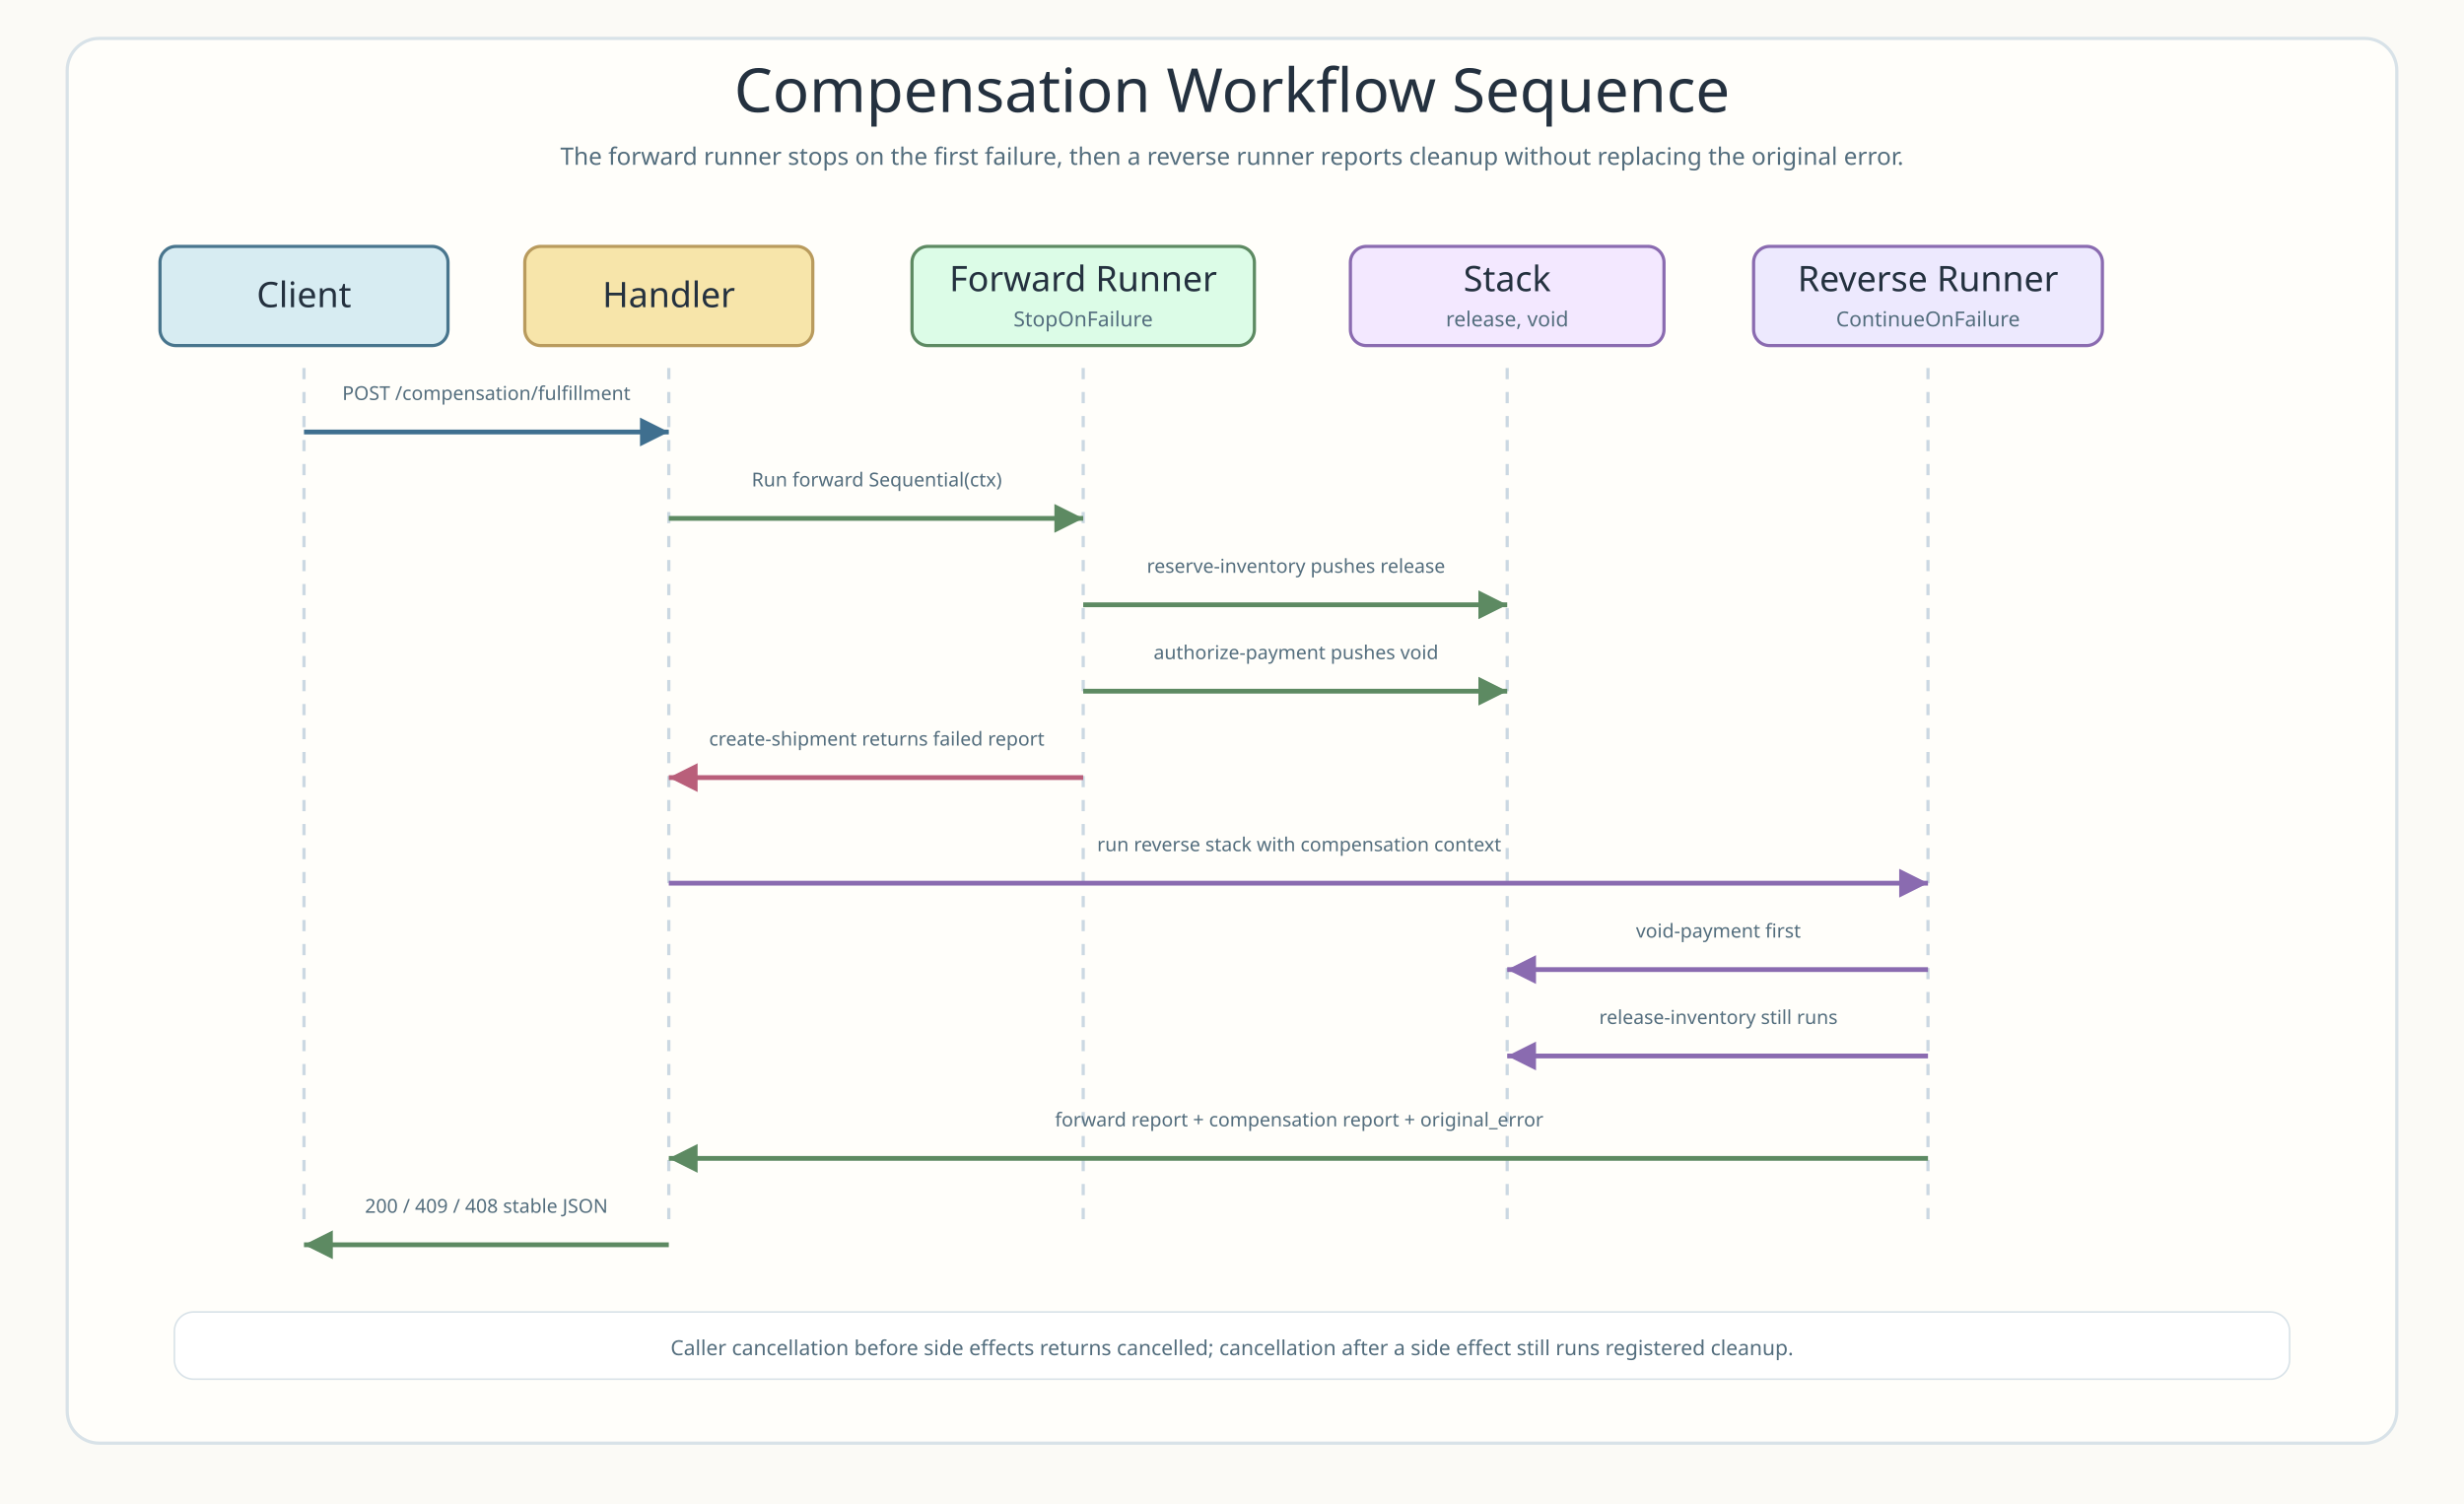
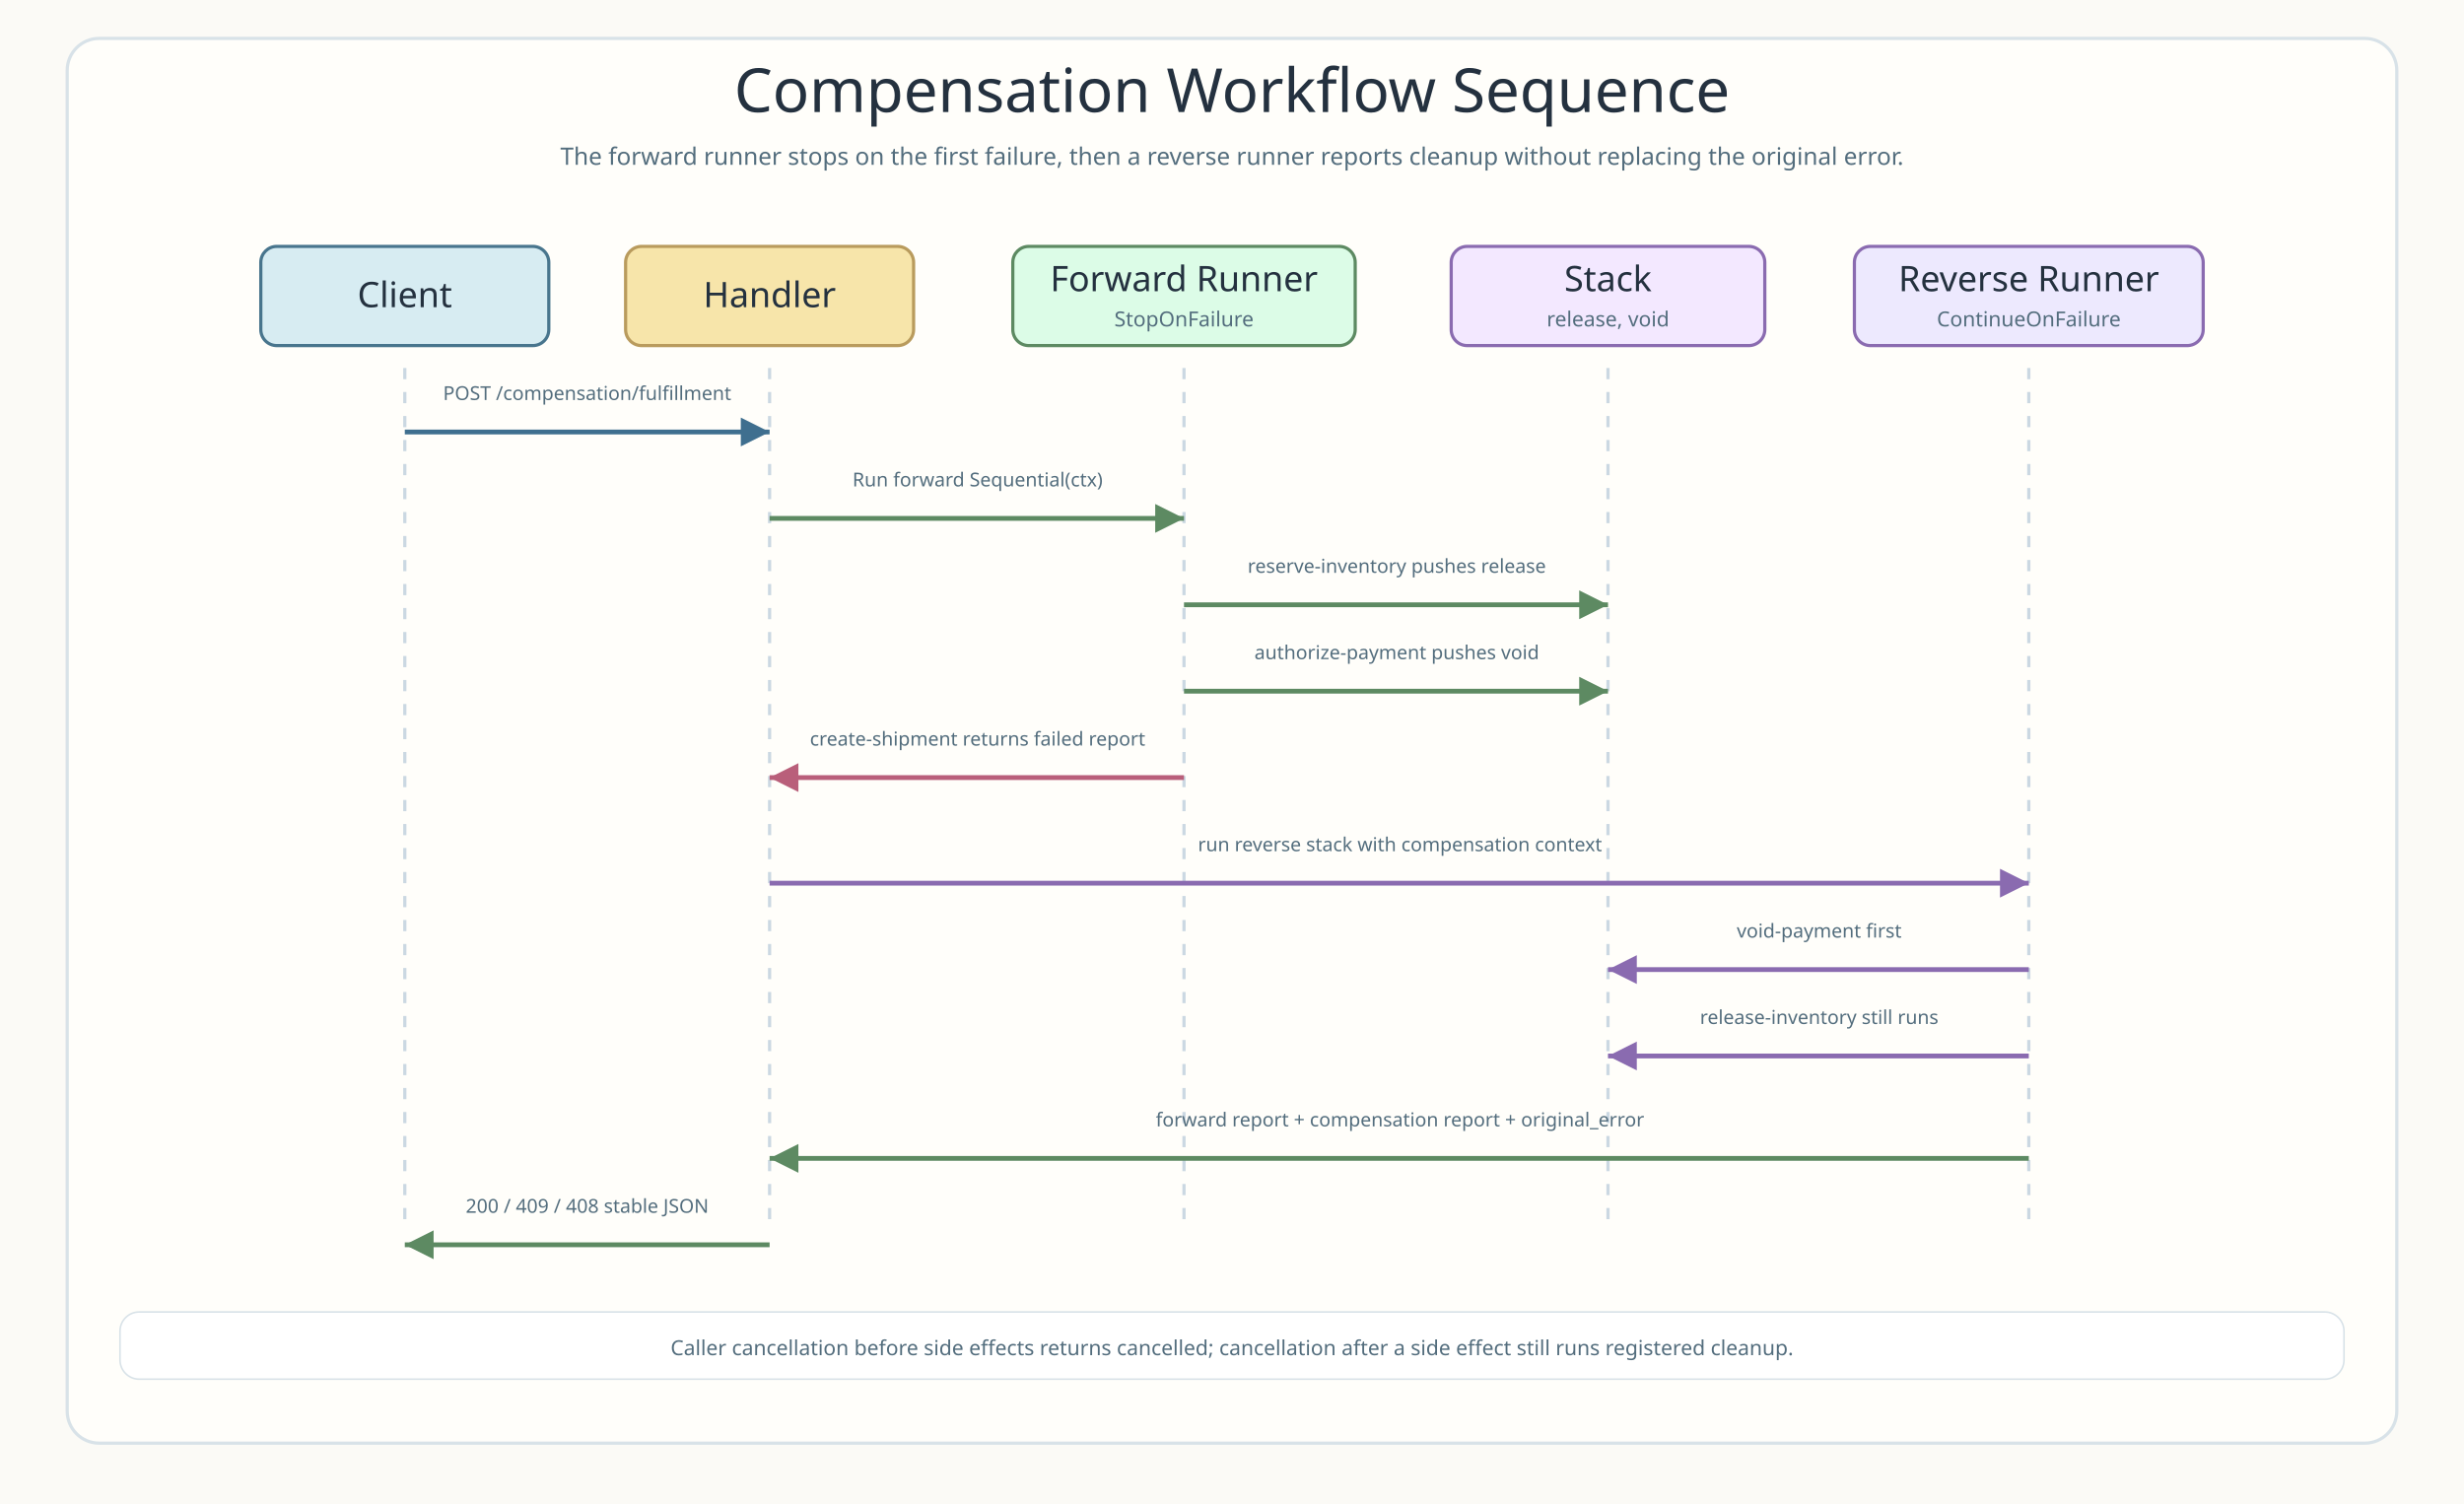
<svg xmlns="http://www.w3.org/2000/svg" width="1540" height="940" viewBox="0 0 1540 940" role="img" aria-labelledby="title desc">
  <defs>
    <marker id="seq-request" viewBox="0 0 8 8" markerWidth="8" markerHeight="8" refX="7" refY="4" orient="auto">
      <path d="M 1 1 L 7 4 L 1 7 Z" fill="#3f6f8f" />
    </marker>
    <marker id="seq-success" viewBox="0 0 8 8" markerWidth="8" markerHeight="8" refX="7" refY="4" orient="auto">
      <path d="M 1 1 L 7 4 L 1 7 Z" fill="#5d8a62" />
    </marker>
    <marker id="seq-failure" viewBox="0 0 8 8" markerWidth="8" markerHeight="8" refX="7" refY="4" orient="auto">
      <path d="M 1 1 L 7 4 L 1 7 Z" fill="#b95f7a" />
    </marker>
    <marker id="seq-comp" viewBox="0 0 8 8" markerWidth="8" markerHeight="8" refX="7" refY="4" orient="auto">
      <path d="M 1 1 L 7 4 L 1 7 Z" fill="#8a6bb0" />
    </marker>
    <style>
      @font-face { font-family: 'Architects Daughter'; src: url('file:///Users/debop/Library/Fonts/ArchitectsDaughter-Regular.ttf') format('truetype'); }
      @font-face { font-family: 'Comic Mono'; src: url('file:///Users/debop/Library/Fonts/ComicMono.ttf') format('truetype'); }
      .title { font-family: 'Architects Daughter'; font-size: 38px; fill: #24313f; }
      .subtitle, .detail, .label, .footer { font-family: 'Comic Mono'; fill: #536d7d; }
      .subtitle { font-size: 15px; }
      .card-title { font-family: 'Architects Daughter'; font-size: 22px; fill: #24313f; }
      .detail { font-size: 13px; }
      .label { font-size: 12px; }
      .footer { font-size: 13px; }
      .frame { fill: #fffefa; stroke: #d8e2e8; stroke-width: 2; rx: 20; }
      .lifeline { stroke: #cbd8e2; stroke-width: 2; stroke-dasharray: 7 8; }
      .request { fill: none; stroke: #3f6f8f; stroke-width: 3; marker-end: url(#seq-request); }
      .success { fill: none; stroke: #5d8a62; stroke-width: 3; marker-end: url(#seq-success); }
      .failure { fill: none; stroke: #b95f7a; stroke-width: 3; marker-end: url(#seq-failure); }
      .comp { fill: none; stroke: #8a6bb0; stroke-width: 3; marker-end: url(#seq-comp); }
    </style>
  </defs>
  <rect width="1540" height="940" fill="#fbfaf6" />
  <rect class="frame" x="42" y="24" width="1456" height="878" />
  <text class="title" x="770" y="70" text-anchor="middle">Compensation Workflow Sequence</text>
  <text class="subtitle" x="770" y="103" text-anchor="middle">The forward runner stops on the first failure, then a reverse runner reports cleanup without replacing the original error.</text>
-   <g transform="translate(100 154)">
+   <g transform="translate(163 154)">
    <rect width="180" height="62" rx="10" fill="#d7ecf2" stroke="#48758d" stroke-width="2" />
    <text class="card-title" x="90" y="38" text-anchor="middle">Client</text>
  </g>
-   <g transform="translate(328 154)">
+   <g transform="translate(391 154)">
    <rect width="180" height="62" rx="10" fill="#f7e5aa" stroke="#b99b5d" stroke-width="2" />
    <text class="card-title" x="90" y="38" text-anchor="middle">Handler</text>
  </g>
-   <g transform="translate(570 154)">
+   <g transform="translate(633 154)">
    <rect width="214" height="62" rx="10" fill="#dcfce7" stroke="#5d8a62" stroke-width="2" />
    <text class="card-title" x="107" y="28" text-anchor="middle">Forward Runner</text>
    <text class="detail" x="107" y="50" text-anchor="middle">StopOnFailure</text>
  </g>
-   <g transform="translate(844 154)">
+   <g transform="translate(907 154)">
    <rect width="196" height="62" rx="10" fill="#f3e8ff" stroke="#8a6bb0" stroke-width="2" />
    <text class="card-title" x="98" y="28" text-anchor="middle">Stack</text>
    <text class="detail" x="98" y="50" text-anchor="middle">release, void</text>
  </g>
-   <g transform="translate(1096 154)">
+   <g transform="translate(1159 154)">
    <rect width="218" height="62" rx="10" fill="#ede9fe" stroke="#8a6bb0" stroke-width="2" />
    <text class="card-title" x="109" y="28" text-anchor="middle">Reverse Runner</text>
    <text class="detail" x="109" y="50" text-anchor="middle">ContinueOnFailure</text>
  </g>
-   <line class="lifeline" x1="190" y1="230" x2="190" y2="766" />
-   <line class="lifeline" x1="418" y1="230" x2="418" y2="766" />
-   <line class="lifeline" x1="677" y1="230" x2="677" y2="766" />
-   <line class="lifeline" x1="942" y1="230" x2="942" y2="766" />
-   <line class="lifeline" x1="1205" y1="230" x2="1205" y2="766" />
-   <path class="request" d="M 190 270 L 418 270" />
-   <text class="label" x="304" y="250" text-anchor="middle">POST /compensation/fulfillment</text>
-   <path class="success" d="M 418 324 L 677 324" />
-   <text class="label" x="548" y="304" text-anchor="middle">Run forward Sequential(ctx)</text>
-   <path class="success" d="M 677 378 L 942 378" />
-   <text class="label" x="810" y="358" text-anchor="middle">reserve-inventory pushes release</text>
-   <path class="success" d="M 677 432 L 942 432" />
-   <text class="label" x="810" y="412" text-anchor="middle">authorize-payment pushes void</text>
-   <path class="failure" d="M 677 486 L 418 486" />
-   <text class="label" x="548" y="466" text-anchor="middle">create-shipment returns failed report</text>
-   <path class="comp" d="M 418 552 L 1205 552" />
-   <text class="label" x="812" y="532" text-anchor="middle">run reverse stack with compensation context</text>
-   <path class="comp" d="M 1205 606 L 942 606" />
-   <text class="label" x="1074" y="586" text-anchor="middle">void-payment first</text>
-   <path class="comp" d="M 1205 660 L 942 660" />
-   <text class="label" x="1074" y="640" text-anchor="middle">release-inventory still runs</text>
-   <path class="success" d="M 1205 724 L 418 724" />
-   <text class="label" x="812" y="704" text-anchor="middle">forward report + compensation report + original_error</text>
-   <path class="success" d="M 418 778 L 190 778" />
-   <text class="label" x="304" y="758" text-anchor="middle">200 / 409 / 408 stable JSON</text>
-   <g transform="translate(109 820)">
-     <rect width="1322" height="42" rx="12" fill="#ffffff" stroke="#d8e2e8" />
-     <text class="footer" x="661" y="27" text-anchor="middle">Caller cancellation before side effects returns cancelled; cancellation after a side effect still runs registered cleanup.</text>
+   <line class="lifeline" x1="253" y1="230" x2="253" y2="766" />
+   <line class="lifeline" x1="481" y1="230" x2="481" y2="766" />
+   <line class="lifeline" x1="740" y1="230" x2="740" y2="766" />
+   <line class="lifeline" x1="1005" y1="230" x2="1005" y2="766" />
+   <line class="lifeline" x1="1268" y1="230" x2="1268" y2="766" />
+   <path class="request" d="M 253 270 L 481 270" />
+   <text class="label" x="367" y="250" text-anchor="middle">POST /compensation/fulfillment</text>
+   <path class="success" d="M 481 324 L 740 324" />
+   <text class="label" x="611" y="304" text-anchor="middle">Run forward Sequential(ctx)</text>
+   <path class="success" d="M 740 378 L 1005 378" />
+   <text class="label" x="873" y="358" text-anchor="middle">reserve-inventory pushes release</text>
+   <path class="success" d="M 740 432 L 1005 432" />
+   <text class="label" x="873" y="412" text-anchor="middle">authorize-payment pushes void</text>
+   <path class="failure" d="M 740 486 L 481 486" />
+   <text class="label" x="611" y="466" text-anchor="middle">create-shipment returns failed report</text>
+   <path class="comp" d="M 481 552 L 1268 552" />
+   <text class="label" x="875" y="532" text-anchor="middle">run reverse stack with compensation context</text>
+   <path class="comp" d="M 1268 606 L 1005 606" />
+   <text class="label" x="1137" y="586" text-anchor="middle">void-payment first</text>
+   <path class="comp" d="M 1268 660 L 1005 660" />
+   <text class="label" x="1137" y="640" text-anchor="middle">release-inventory still runs</text>
+   <path class="success" d="M 1268 724 L 481 724" />
+   <text class="label" x="875" y="704" text-anchor="middle">forward report + compensation report + original_error</text>
+   <path class="success" d="M 481 778 L 253 778" />
+   <text class="label" x="367" y="758" text-anchor="middle">200 / 409 / 408 stable JSON</text>
+   <g transform="translate(75 820)">
+     <rect width="1390" height="42" rx="12" fill="#ffffff" stroke="#d8e2e8" />
+     <text class="footer" x="695" y="27" text-anchor="middle">Caller cancellation before side effects returns cancelled; cancellation after a side effect still runs registered cleanup.</text>
  </g>
</svg>
